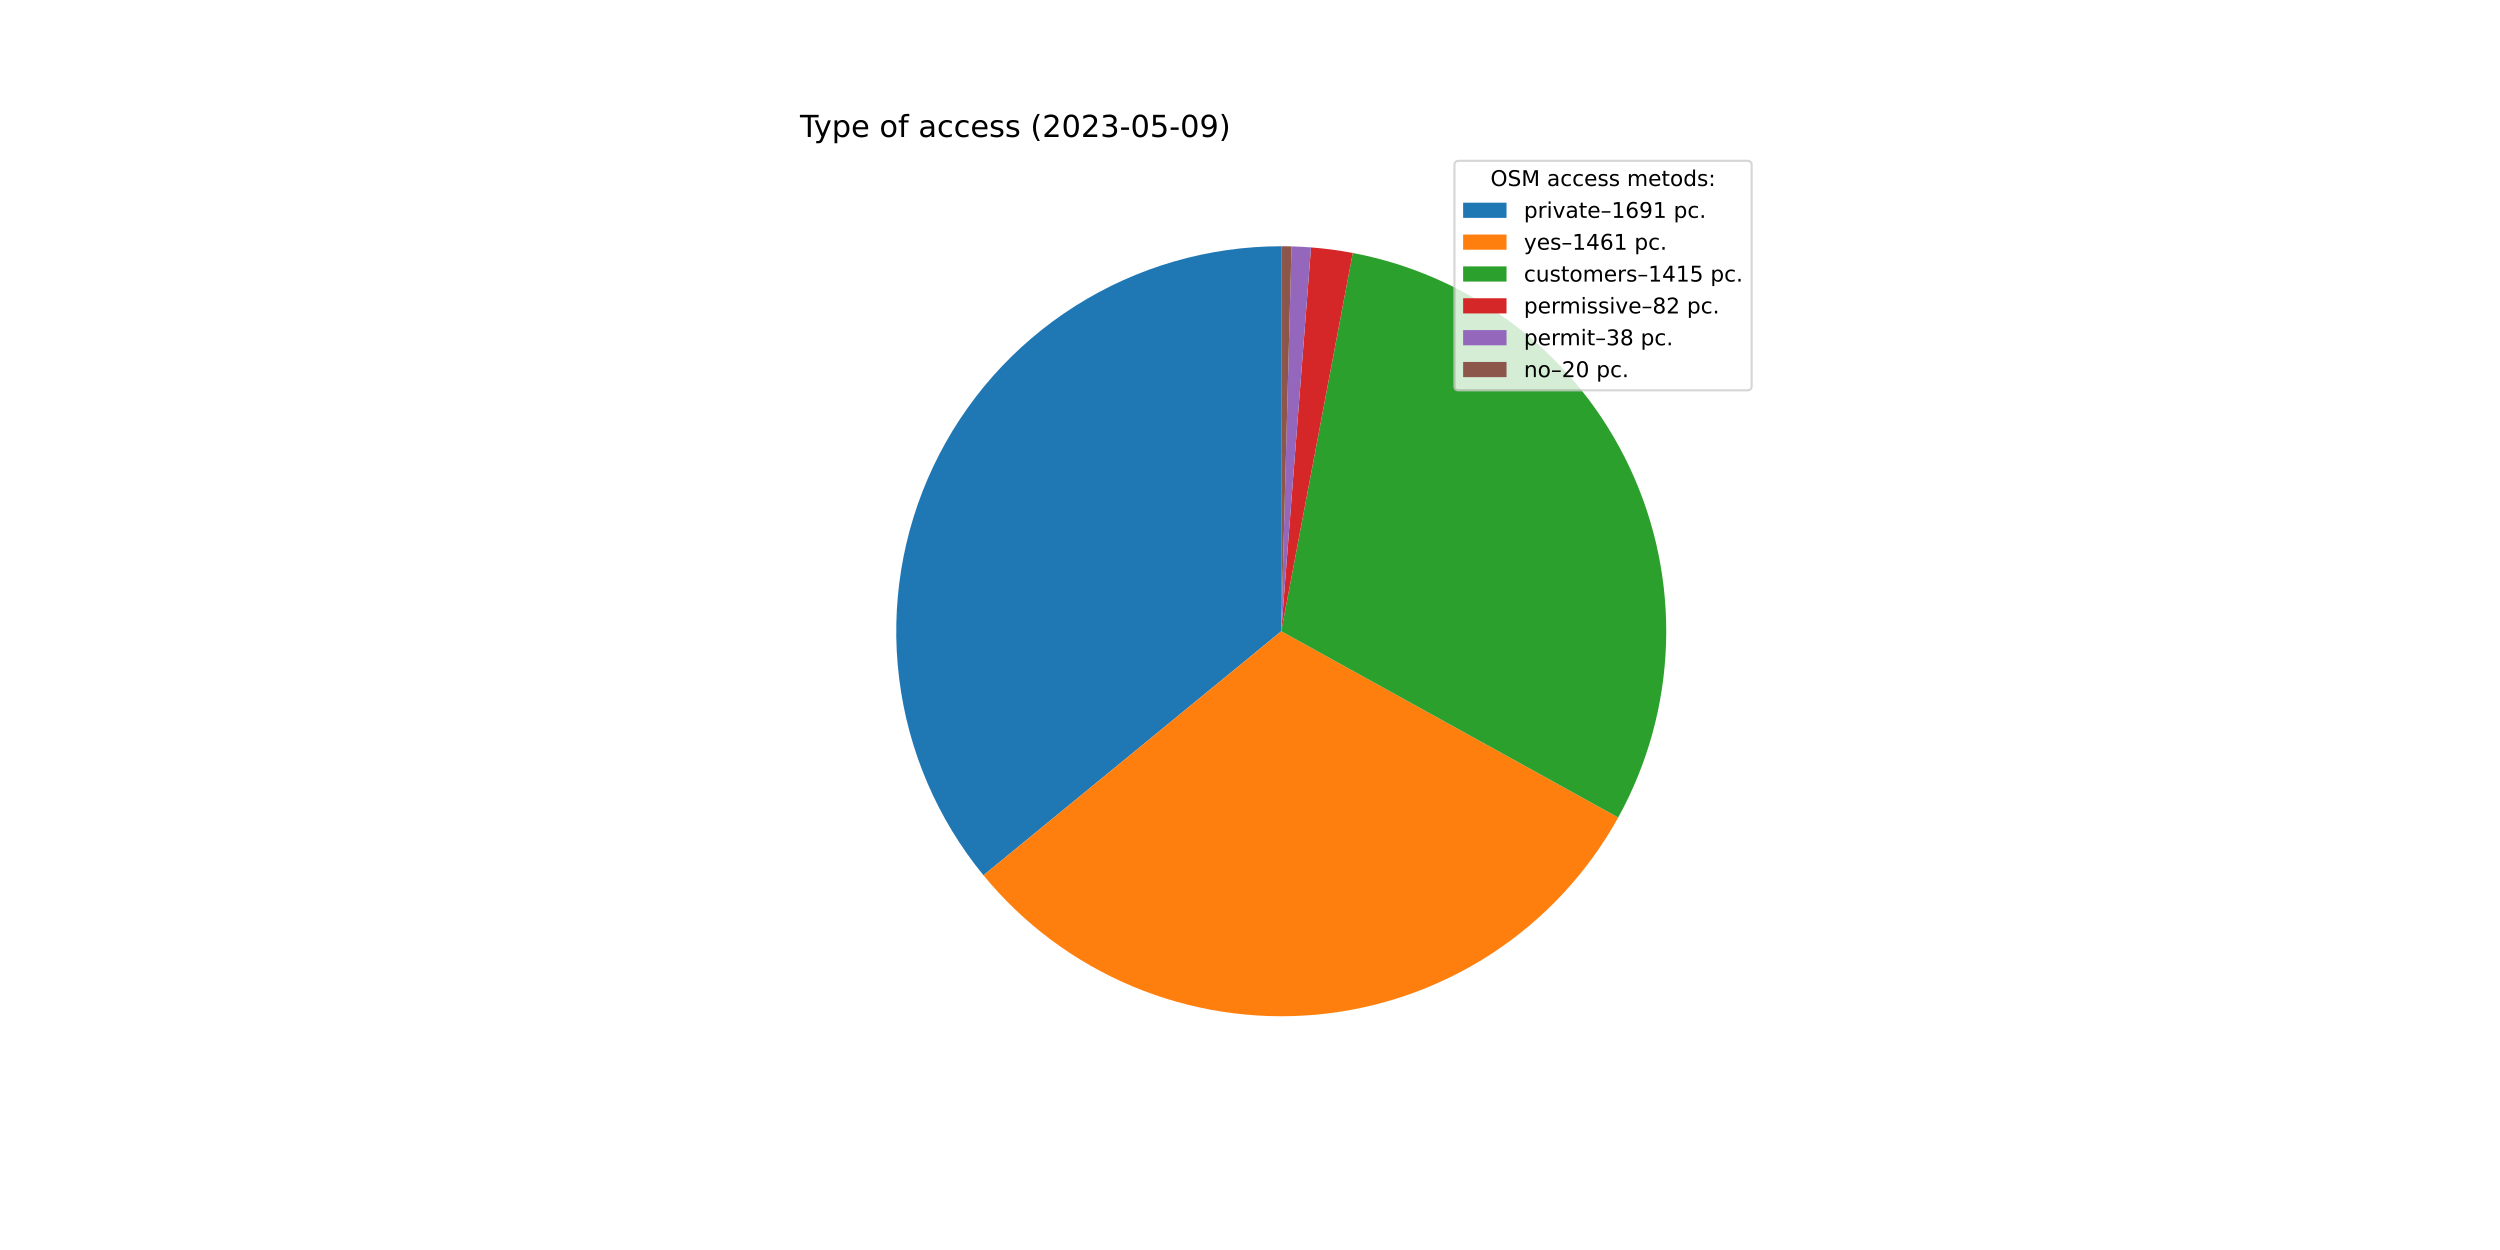
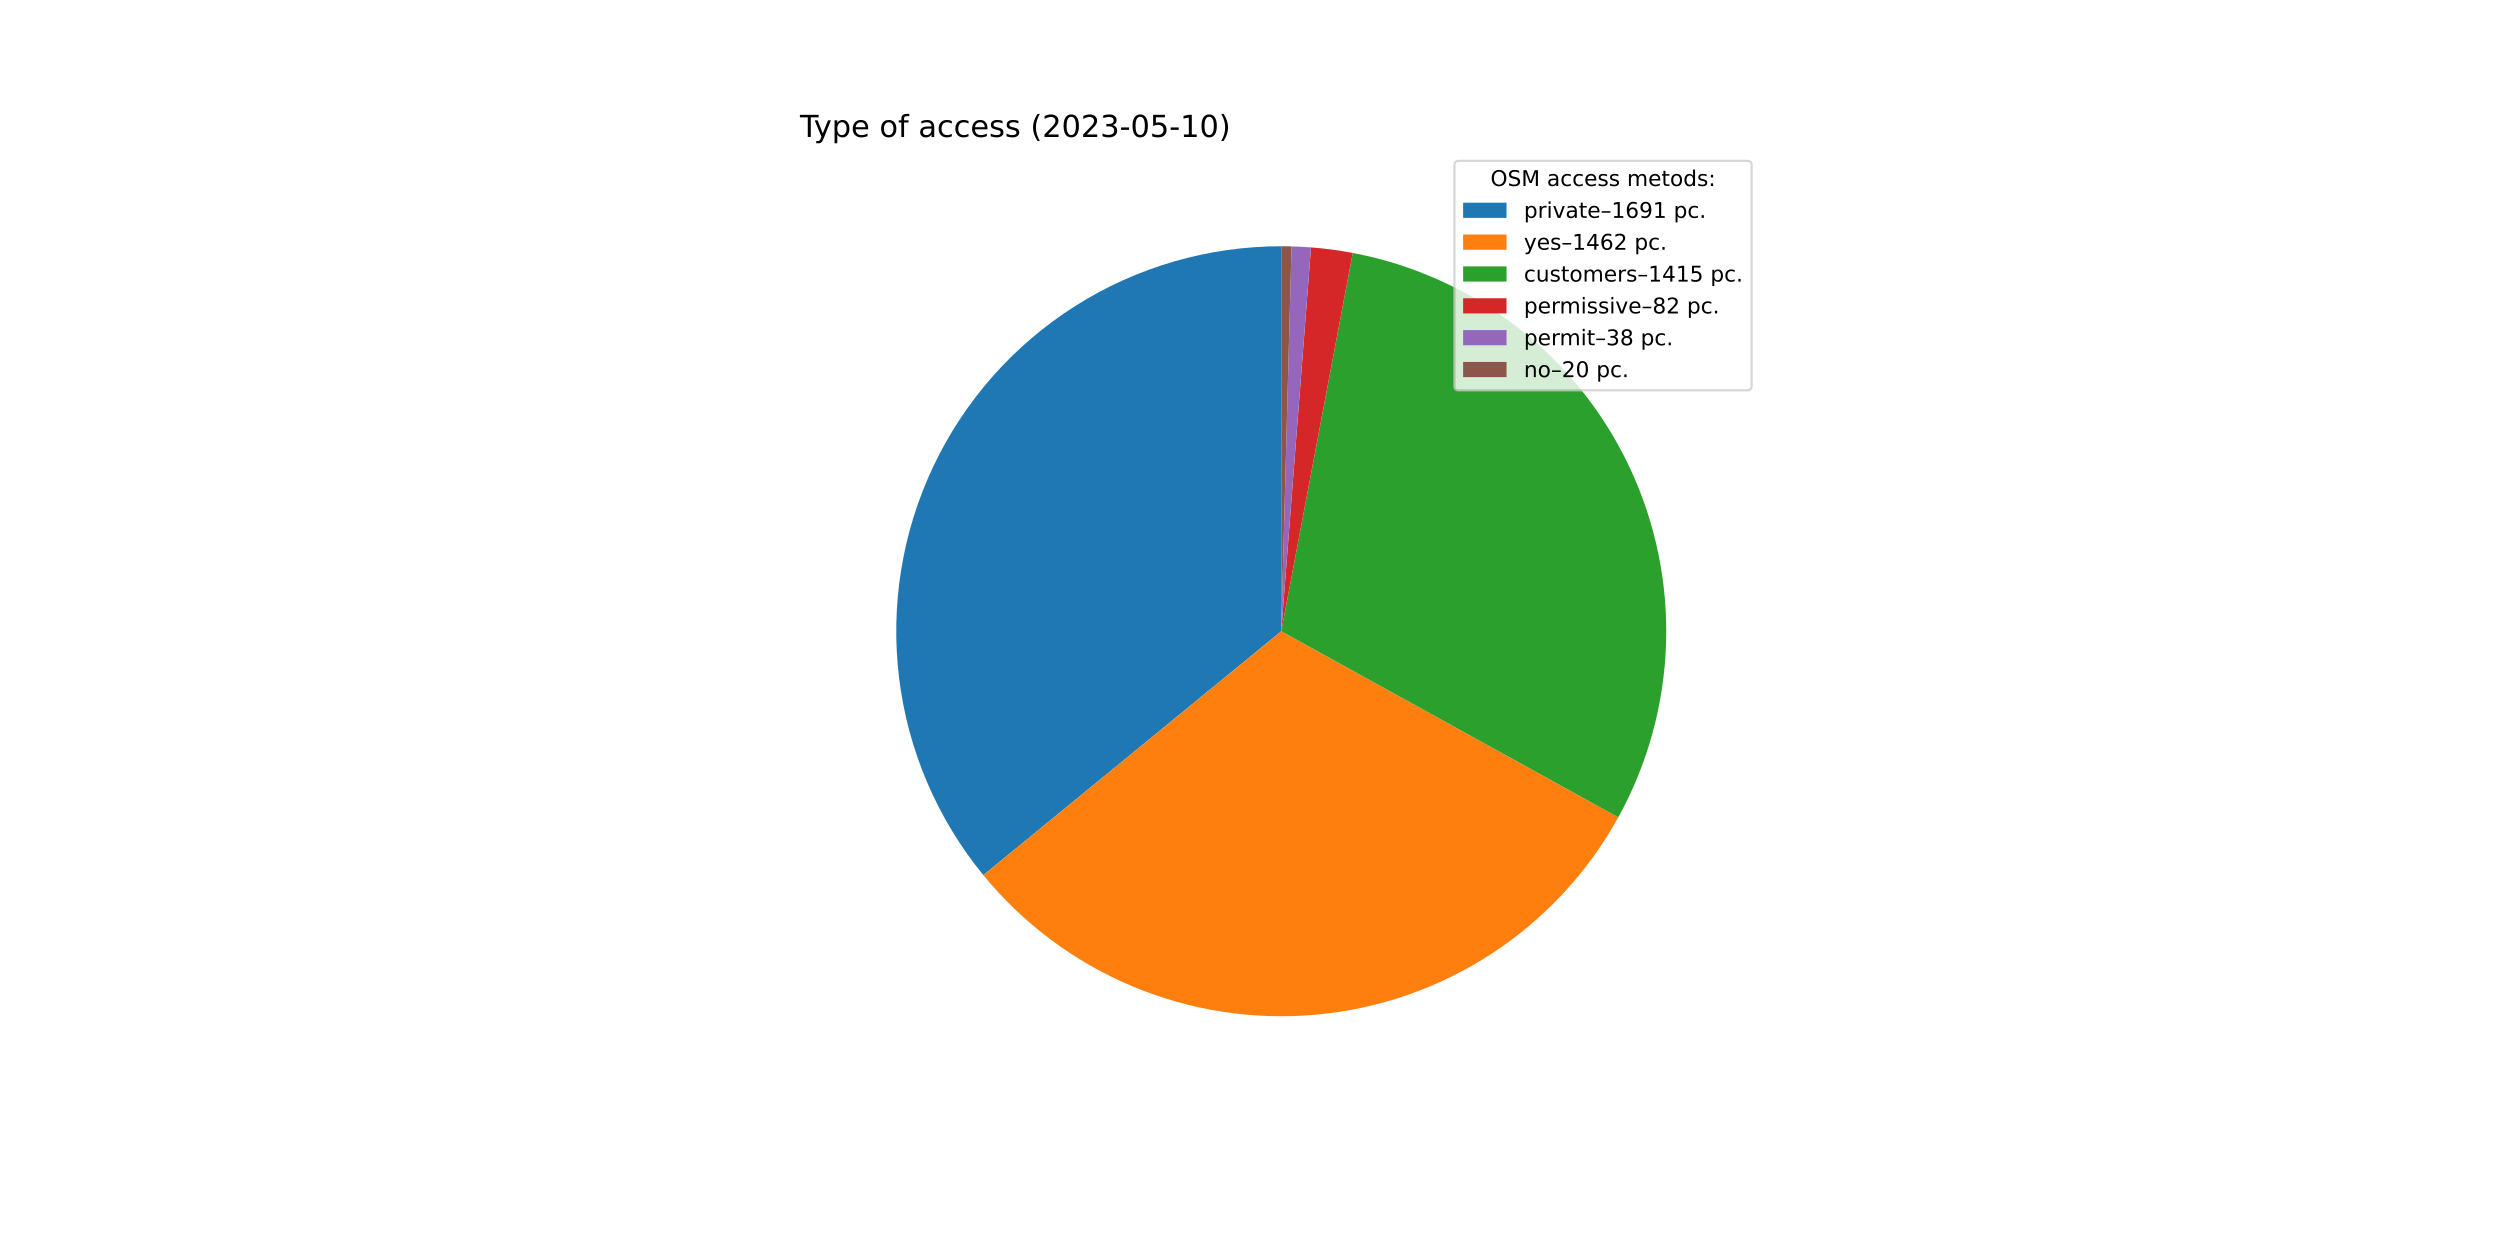
<svg xmlns="http://www.w3.org/2000/svg" xmlns:xlink="http://www.w3.org/1999/xlink" width="1152pt" height="576pt" viewBox="0 0 1152 576" version="1.1">
  <defs>
    <style type="text/css">*{stroke-linejoin: round; stroke-linecap: butt}</style>
  </defs>
  <g id="figure_1">
    <g id="patch_1">
      <path d="M 0 576  L 1152 576  L 1152 0  L 0 0  z " style="fill: #ffffff" />
    </g>
    <g id="axes_1">
      <g id="patch_2">
-         <path d="M 590.4 113.472  C 556.809 113.472 523.899 123.012 495.516 140.978  C 467.133 158.944 444.428 184.606 430.054 214.966  C 415.681 245.327 410.221 279.154 414.314 312.495  C 418.406 345.835 431.885 377.338 453.175 403.321  L 590.4 290.88  L 590.4 113.472  z " style="fill: #1f77b4" />
+         <path d="M 590.4 113.472  C 556.816 113.472 523.913 123.008 495.534 140.967  C 467.155 158.925 444.45 184.578 430.073 214.928  C 415.695 245.278 410.226 279.096 414.306 312.431  C 418.386 345.766 431.848 377.268 453.121 403.255  L 590.4 290.88  L 590.4 113.472  z " style="fill: #1f77b4" />
      </g>
      <g id="patch_3">
-         <path d="M 453.175 403.321  C 471.539 425.732 495.116 443.307 521.839 454.505  C 548.563 465.702 577.626 470.184 606.481 467.558  C 635.336 464.931 663.113 455.276 687.376 439.438  C 711.638 423.599 731.655 402.056 745.671 376.697  L 590.4 290.88  L 453.175 403.321  z " style="fill: #ff7f0e" />
+         <path d="M 453.121 403.255  C 471.483 425.686 495.066 443.278 521.799 454.488  C 548.532 465.697 577.609 470.185 606.478 467.558  C 635.347 464.931 663.136 455.268 687.407 439.417  C 711.677 423.566 731.697 402.006 745.708 376.629  L 590.4 290.88  L 453.121 403.255  z " style="fill: #ff7f0e" />
      </g>
      <g id="patch_4">
-         <path d="M 745.671 376.697  C 759.241 352.145 766.796 324.719 767.713 296.681  C 768.63 268.642 762.884 240.782 750.948 215.395  C 739.011 190.007 721.222 167.81 699.044 150.63  C 676.866 133.45 650.926 121.773 623.361 116.561  L 590.4 290.88  L 745.671 376.697  z " style="fill: #2ca02c" />
+         <path d="M 745.708 376.629  C 759.265 352.075 766.808 324.653 767.715 296.621  C 768.623 268.588 762.87 240.735 750.93 215.356  C 738.99 189.977 721.2 167.788 699.024 150.615  C 676.849 133.442 650.914 121.77 623.355 116.56  L 590.4 290.88  L 745.708 376.629  z " style="fill: #2ca02c" />
      </g>
      <g id="patch_5">
-         <path d="M 623.361 116.561  C 620.181 115.96 616.985 115.445 613.776 115.019  C 610.568 114.592 607.349 114.254 604.122 114.003  L 590.4 290.88  L 623.361 116.561  z " style="fill: #d62728" />
+         <path d="M 623.355 116.56  C 620.175 115.959 616.979 115.445 613.772 115.018  C 610.564 114.592 607.345 114.253 604.119 114.003  L 590.4 290.88  L 623.355 116.56  z " style="fill: #d62728" />
      </g>
      <g id="patch_6">
-         <path d="M 604.122 114.003  C 602.626 113.887 601.129 113.79 599.632 113.712  C 598.134 113.634 596.635 113.575 595.136 113.535  L 590.4 290.88  L 604.122 114.003  z " style="fill: #9467bd" />
+         <path d="M 604.119 114.003  C 602.624 113.887 601.127 113.79 599.63 113.712  C 598.132 113.634 596.634 113.575 595.135 113.535  L 590.4 290.88  L 604.119 114.003  z " style="fill: #9467bd" />
      </g>
      <g id="patch_7">
-         <path d="M 595.136 113.535  C 594.347 113.514 593.557 113.498 592.768 113.488  C 591.979 113.477 591.189 113.472 590.4 113.472  L 590.4 290.88  L 595.136 113.535  z " style="fill: #8c564b" />
+         <path d="M 595.135 113.535  C 594.346 113.514 593.557 113.498 592.768 113.488  C 591.978 113.477 591.189 113.472 590.4 113.472  L 590.4 290.88  L 595.135 113.535  z " style="fill: #8c564b" />
      </g>
      <g id="matplotlib.axis_1" />
      <g id="matplotlib.axis_2" />
      <g id="text_1">
        <g transform="translate(368.64 63.12)scale(0.14 -0.14)">
          <defs>
            <path id="DejaVuSans-54" d="M -19 4666  L 3928 4666  L 3928 4134  L 2272 4134  L 2272 0  L 1638 0  L 1638 4134  L -19 4134  L -19 4666  z " transform="scale(0.015625)" />
            <path id="DejaVuSans-79" d="M 2059 -325  Q 1816 -950 1584 -1140  Q 1353 -1331 966 -1331  L 506 -1331  L 506 -850  L 844 -850  Q 1081 -850 1212 -737  Q 1344 -625 1503 -206  L 1606 56  L 191 3500  L 800 3500  L 1894 763  L 2988 3500  L 3597 3500  L 2059 -325  z " transform="scale(0.015625)" />
            <path id="DejaVuSans-70" d="M 1159 525  L 1159 -1331  L 581 -1331  L 581 3500  L 1159 3500  L 1159 2969  Q 1341 3281 1617 3432  Q 1894 3584 2278 3584  Q 2916 3584 3314 3078  Q 3713 2572 3713 1747  Q 3713 922 3314 415  Q 2916 -91 2278 -91  Q 1894 -91 1617 61  Q 1341 213 1159 525  z M 3116 1747  Q 3116 2381 2855 2742  Q 2594 3103 2138 3103  Q 1681 3103 1420 2742  Q 1159 2381 1159 1747  Q 1159 1113 1420 752  Q 1681 391 2138 391  Q 2594 391 2855 752  Q 3116 1113 3116 1747  z " transform="scale(0.015625)" />
            <path id="DejaVuSans-65" d="M 3597 1894  L 3597 1613  L 953 1613  Q 991 1019 1311 708  Q 1631 397 2203 397  Q 2534 397 2845 478  Q 3156 559 3463 722  L 3463 178  Q 3153 47 2828 -22  Q 2503 -91 2169 -91  Q 1331 -91 842 396  Q 353 884 353 1716  Q 353 2575 817 3079  Q 1281 3584 2069 3584  Q 2775 3584 3186 3129  Q 3597 2675 3597 1894  z M 3022 2063  Q 3016 2534 2758 2815  Q 2500 3097 2075 3097  Q 1594 3097 1305 2825  Q 1016 2553 972 2059  L 3022 2063  z " transform="scale(0.015625)" />
            <path id="DejaVuSans-20" transform="scale(0.015625)" />
            <path id="DejaVuSans-6f" d="M 1959 3097  Q 1497 3097 1228 2736  Q 959 2375 959 1747  Q 959 1119 1226 758  Q 1494 397 1959 397  Q 2419 397 2687 759  Q 2956 1122 2956 1747  Q 2956 2369 2687 2733  Q 2419 3097 1959 3097  z M 1959 3584  Q 2709 3584 3137 3096  Q 3566 2609 3566 1747  Q 3566 888 3137 398  Q 2709 -91 1959 -91  Q 1206 -91 779 398  Q 353 888 353 1747  Q 353 2609 779 3096  Q 1206 3584 1959 3584  z " transform="scale(0.015625)" />
            <path id="DejaVuSans-66" d="M 2375 4863  L 2375 4384  L 1825 4384  Q 1516 4384 1395 4259  Q 1275 4134 1275 3809  L 1275 3500  L 2222 3500  L 2222 3053  L 1275 3053  L 1275 0  L 697 0  L 697 3053  L 147 3053  L 147 3500  L 697 3500  L 697 3744  Q 697 4328 969 4595  Q 1241 4863 1831 4863  L 2375 4863  z " transform="scale(0.015625)" />
            <path id="DejaVuSans-61" d="M 2194 1759  Q 1497 1759 1228 1600  Q 959 1441 959 1056  Q 959 750 1161 570  Q 1363 391 1709 391  Q 2188 391 2477 730  Q 2766 1069 2766 1631  L 2766 1759  L 2194 1759  z M 3341 1997  L 3341 0  L 2766 0  L 2766 531  Q 2569 213 2275 61  Q 1981 -91 1556 -91  Q 1019 -91 701 211  Q 384 513 384 1019  Q 384 1609 779 1909  Q 1175 2209 1959 2209  L 2766 2209  L 2766 2266  Q 2766 2663 2505 2880  Q 2244 3097 1772 3097  Q 1472 3097 1187 3025  Q 903 2953 641 2809  L 641 3341  Q 956 3463 1253 3523  Q 1550 3584 1831 3584  Q 2591 3584 2966 3190  Q 3341 2797 3341 1997  z " transform="scale(0.015625)" />
            <path id="DejaVuSans-63" d="M 3122 3366  L 3122 2828  Q 2878 2963 2633 3030  Q 2388 3097 2138 3097  Q 1578 3097 1268 2742  Q 959 2388 959 1747  Q 959 1106 1268 751  Q 1578 397 2138 397  Q 2388 397 2633 464  Q 2878 531 3122 666  L 3122 134  Q 2881 22 2623 -34  Q 2366 -91 2075 -91  Q 1284 -91 818 406  Q 353 903 353 1747  Q 353 2603 823 3093  Q 1294 3584 2113 3584  Q 2378 3584 2631 3529  Q 2884 3475 3122 3366  z " transform="scale(0.015625)" />
            <path id="DejaVuSans-73" d="M 2834 3397  L 2834 2853  Q 2591 2978 2328 3040  Q 2066 3103 1784 3103  Q 1356 3103 1142 2972  Q 928 2841 928 2578  Q 928 2378 1081 2264  Q 1234 2150 1697 2047  L 1894 2003  Q 2506 1872 2764 1633  Q 3022 1394 3022 966  Q 3022 478 2636 193  Q 2250 -91 1575 -91  Q 1294 -91 989 -36  Q 684 19 347 128  L 347 722  Q 666 556 975 473  Q 1284 391 1588 391  Q 1994 391 2212 530  Q 2431 669 2431 922  Q 2431 1156 2273 1281  Q 2116 1406 1581 1522  L 1381 1569  Q 847 1681 609 1914  Q 372 2147 372 2553  Q 372 3047 722 3315  Q 1072 3584 1716 3584  Q 2034 3584 2315 3537  Q 2597 3491 2834 3397  z " transform="scale(0.015625)" />
            <path id="DejaVuSans-28" d="M 1984 4856  Q 1566 4138 1362 3434  Q 1159 2731 1159 2009  Q 1159 1288 1364 580  Q 1569 -128 1984 -844  L 1484 -844  Q 1016 -109 783 600  Q 550 1309 550 2009  Q 550 2706 781 3412  Q 1013 4119 1484 4856  L 1984 4856  z " transform="scale(0.015625)" />
            <path id="DejaVuSans-32" d="M 1228 531  L 3431 531  L 3431 0  L 469 0  L 469 531  Q 828 903 1448 1529  Q 2069 2156 2228 2338  Q 2531 2678 2651 2914  Q 2772 3150 2772 3378  Q 2772 3750 2511 3984  Q 2250 4219 1831 4219  Q 1534 4219 1204 4116  Q 875 4013 500 3803  L 500 4441  Q 881 4594 1212 4672  Q 1544 4750 1819 4750  Q 2544 4750 2975 4387  Q 3406 4025 3406 3419  Q 3406 3131 3298 2873  Q 3191 2616 2906 2266  Q 2828 2175 2409 1742  Q 1991 1309 1228 531  z " transform="scale(0.015625)" />
            <path id="DejaVuSans-30" d="M 2034 4250  Q 1547 4250 1301 3770  Q 1056 3291 1056 2328  Q 1056 1369 1301 889  Q 1547 409 2034 409  Q 2525 409 2770 889  Q 3016 1369 3016 2328  Q 3016 3291 2770 3770  Q 2525 4250 2034 4250  z M 2034 4750  Q 2819 4750 3233 4129  Q 3647 3509 3647 2328  Q 3647 1150 3233 529  Q 2819 -91 2034 -91  Q 1250 -91 836 529  Q 422 1150 422 2328  Q 422 3509 836 4129  Q 1250 4750 2034 4750  z " transform="scale(0.015625)" />
            <path id="DejaVuSans-33" d="M 2597 2516  Q 3050 2419 3304 2112  Q 3559 1806 3559 1356  Q 3559 666 3084 287  Q 2609 -91 1734 -91  Q 1441 -91 1130 -33  Q 819 25 488 141  L 488 750  Q 750 597 1062 519  Q 1375 441 1716 441  Q 2309 441 2620 675  Q 2931 909 2931 1356  Q 2931 1769 2642 2001  Q 2353 2234 1838 2234  L 1294 2234  L 1294 2753  L 1863 2753  Q 2328 2753 2575 2939  Q 2822 3125 2822 3475  Q 2822 3834 2567 4026  Q 2313 4219 1838 4219  Q 1578 4219 1281 4162  Q 984 4106 628 3988  L 628 4550  Q 988 4650 1302 4700  Q 1616 4750 1894 4750  Q 2613 4750 3031 4423  Q 3450 4097 3450 3541  Q 3450 3153 3228 2886  Q 3006 2619 2597 2516  z " transform="scale(0.015625)" />
            <path id="DejaVuSans-2d" d="M 313 2009  L 1997 2009  L 1997 1497  L 313 1497  L 313 2009  z " transform="scale(0.015625)" />
            <path id="DejaVuSans-35" d="M 691 4666  L 3169 4666  L 3169 4134  L 1269 4134  L 1269 2991  Q 1406 3038 1543 3061  Q 1681 3084 1819 3084  Q 2600 3084 3056 2656  Q 3513 2228 3513 1497  Q 3513 744 3044 326  Q 2575 -91 1722 -91  Q 1428 -91 1123 -41  Q 819 9 494 109  L 494 744  Q 775 591 1075 516  Q 1375 441 1709 441  Q 2250 441 2565 725  Q 2881 1009 2881 1497  Q 2881 1984 2565 2268  Q 2250 2553 1709 2553  Q 1456 2553 1204 2497  Q 953 2441 691 2322  L 691 4666  z " transform="scale(0.015625)" />
-             <path id="DejaVuSans-39" d="M 703 97  L 703 672  Q 941 559 1184 500  Q 1428 441 1663 441  Q 2288 441 2617 861  Q 2947 1281 2994 2138  Q 2813 1869 2534 1725  Q 2256 1581 1919 1581  Q 1219 1581 811 2004  Q 403 2428 403 3163  Q 403 3881 828 4315  Q 1253 4750 1959 4750  Q 2769 4750 3195 4129  Q 3622 3509 3622 2328  Q 3622 1225 3098 567  Q 2575 -91 1691 -91  Q 1453 -91 1209 -44  Q 966 3 703 97  z M 1959 2075  Q 2384 2075 2632 2365  Q 2881 2656 2881 3163  Q 2881 3666 2632 3958  Q 2384 4250 1959 4250  Q 1534 4250 1286 3958  Q 1038 3666 1038 3163  Q 1038 2656 1286 2365  Q 1534 2075 1959 2075  z " transform="scale(0.015625)" />
+             <path id="DejaVuSans-31" d="M 794 531  L 1825 531  L 1825 4091  L 703 3866  L 703 4441  L 1819 4666  L 2450 4666  L 2450 531  L 3481 531  L 3481 0  L 794 0  L 794 531  z " transform="scale(0.015625)" />
            <path id="DejaVuSans-29" d="M 513 4856  L 1013 4856  Q 1481 4119 1714 3412  Q 1947 2706 1947 2009  Q 1947 1309 1714 600  Q 1481 -109 1013 -844  L 513 -844  Q 928 -128 1133 580  Q 1338 1288 1338 2009  Q 1338 2731 1133 3434  Q 928 4138 513 4856  z " transform="scale(0.015625)" />
          </defs>
          <use xlink:href="#DejaVuSans-54" />
          <use xlink:href="#DejaVuSans-79" x="45.459" />
          <use xlink:href="#DejaVuSans-70" x="104.639" />
          <use xlink:href="#DejaVuSans-65" x="168.115" />
          <use xlink:href="#DejaVuSans-20" x="229.639" />
          <use xlink:href="#DejaVuSans-6f" x="261.426" />
          <use xlink:href="#DejaVuSans-66" x="322.607" />
          <use xlink:href="#DejaVuSans-20" x="357.812" />
          <use xlink:href="#DejaVuSans-61" x="389.6" />
          <use xlink:href="#DejaVuSans-63" x="450.879" />
          <use xlink:href="#DejaVuSans-63" x="505.859" />
          <use xlink:href="#DejaVuSans-65" x="560.84" />
          <use xlink:href="#DejaVuSans-73" x="622.363" />
          <use xlink:href="#DejaVuSans-73" x="674.463" />
          <use xlink:href="#DejaVuSans-20" x="726.562" />
          <use xlink:href="#DejaVuSans-28" x="758.35" />
          <use xlink:href="#DejaVuSans-32" x="797.363" />
          <use xlink:href="#DejaVuSans-30" x="860.986" />
          <use xlink:href="#DejaVuSans-32" x="924.609" />
          <use xlink:href="#DejaVuSans-33" x="988.232" />
          <use xlink:href="#DejaVuSans-2d" x="1051.855" />
          <use xlink:href="#DejaVuSans-30" x="1087.939" />
          <use xlink:href="#DejaVuSans-35" x="1151.562" />
          <use xlink:href="#DejaVuSans-2d" x="1215.186" />
-           <use xlink:href="#DejaVuSans-30" x="1251.27" />
-           <use xlink:href="#DejaVuSans-39" x="1314.893" />
+           <use xlink:href="#DejaVuSans-31" x="1251.27" />
+           <use xlink:href="#DejaVuSans-30" x="1314.893" />
          <use xlink:href="#DejaVuSans-29" x="1378.516" />
        </g>
      </g>
      <g id="legend_1">
        <g id="patch_8">
          <path d="M 672.208 179.867  L 805.16 179.867  Q 807.16 179.867 807.16 177.867  L 807.16 76.12  Q 807.16 74.12 805.16 74.12  L 672.208 74.12  Q 670.208 74.12 670.208 76.12  L 670.208 177.867  Q 670.208 179.867 672.208 179.867  z " style="fill: #ffffff; opacity: 0.8; stroke: #cccccc; stroke-linejoin: miter" />
        </g>
        <g id="text_2">
          <g transform="translate(686.8038 85.71844)scale(0.1 -0.1)">
            <defs>
              <path id="DejaVuSans-4f" d="M 2522 4238  Q 1834 4238 1429 3725  Q 1025 3213 1025 2328  Q 1025 1447 1429 934  Q 1834 422 2522 422  Q 3209 422 3611 934  Q 4013 1447 4013 2328  Q 4013 3213 3611 3725  Q 3209 4238 2522 4238  z M 2522 4750  Q 3503 4750 4090 4092  Q 4678 3434 4678 2328  Q 4678 1225 4090 567  Q 3503 -91 2522 -91  Q 1538 -91 948 565  Q 359 1222 359 2328  Q 359 3434 948 4092  Q 1538 4750 2522 4750  z " transform="scale(0.015625)" />
              <path id="DejaVuSans-53" d="M 3425 4513  L 3425 3897  Q 3066 4069 2747 4153  Q 2428 4238 2131 4238  Q 1616 4238 1336 4038  Q 1056 3838 1056 3469  Q 1056 3159 1242 3001  Q 1428 2844 1947 2747  L 2328 2669  Q 3034 2534 3370 2195  Q 3706 1856 3706 1288  Q 3706 609 3251 259  Q 2797 -91 1919 -91  Q 1588 -91 1214 -16  Q 841 59 441 206  L 441 856  Q 825 641 1194 531  Q 1563 422 1919 422  Q 2459 422 2753 634  Q 3047 847 3047 1241  Q 3047 1584 2836 1778  Q 2625 1972 2144 2069  L 1759 2144  Q 1053 2284 737 2584  Q 422 2884 422 3419  Q 422 4038 858 4394  Q 1294 4750 2059 4750  Q 2388 4750 2728 4690  Q 3069 4631 3425 4513  z " transform="scale(0.015625)" />
              <path id="DejaVuSans-4d" d="M 628 4666  L 1569 4666  L 2759 1491  L 3956 4666  L 4897 4666  L 4897 0  L 4281 0  L 4281 4097  L 3078 897  L 2444 897  L 1241 4097  L 1241 0  L 628 0  L 628 4666  z " transform="scale(0.015625)" />
              <path id="DejaVuSans-6d" d="M 3328 2828  Q 3544 3216 3844 3400  Q 4144 3584 4550 3584  Q 5097 3584 5394 3201  Q 5691 2819 5691 2113  L 5691 0  L 5113 0  L 5113 2094  Q 5113 2597 4934 2840  Q 4756 3084 4391 3084  Q 3944 3084 3684 2787  Q 3425 2491 3425 1978  L 3425 0  L 2847 0  L 2847 2094  Q 2847 2600 2669 2842  Q 2491 3084 2119 3084  Q 1678 3084 1418 2786  Q 1159 2488 1159 1978  L 1159 0  L 581 0  L 581 3500  L 1159 3500  L 1159 2956  Q 1356 3278 1631 3431  Q 1906 3584 2284 3584  Q 2666 3584 2933 3390  Q 3200 3197 3328 2828  z " transform="scale(0.015625)" />
              <path id="DejaVuSans-74" d="M 1172 4494  L 1172 3500  L 2356 3500  L 2356 3053  L 1172 3053  L 1172 1153  Q 1172 725 1289 603  Q 1406 481 1766 481  L 2356 481  L 2356 0  L 1766 0  Q 1100 0 847 248  Q 594 497 594 1153  L 594 3053  L 172 3053  L 172 3500  L 594 3500  L 594 4494  L 1172 4494  z " transform="scale(0.015625)" />
              <path id="DejaVuSans-64" d="M 2906 2969  L 2906 4863  L 3481 4863  L 3481 0  L 2906 0  L 2906 525  Q 2725 213 2448 61  Q 2172 -91 1784 -91  Q 1150 -91 751 415  Q 353 922 353 1747  Q 353 2572 751 3078  Q 1150 3584 1784 3584  Q 2172 3584 2448 3432  Q 2725 3281 2906 2969  z M 947 1747  Q 947 1113 1208 752  Q 1469 391 1925 391  Q 2381 391 2643 752  Q 2906 1113 2906 1747  Q 2906 2381 2643 2742  Q 2381 3103 1925 3103  Q 1469 3103 1208 2742  Q 947 2381 947 1747  z " transform="scale(0.015625)" />
              <path id="DejaVuSans-3a" d="M 750 794  L 1409 794  L 1409 0  L 750 0  L 750 794  z M 750 3309  L 1409 3309  L 1409 2516  L 750 2516  L 750 3309  z " transform="scale(0.015625)" />
            </defs>
            <use xlink:href="#DejaVuSans-4f" />
            <use xlink:href="#DejaVuSans-53" x="78.711" />
            <use xlink:href="#DejaVuSans-4d" x="142.188" />
            <use xlink:href="#DejaVuSans-20" x="228.467" />
            <use xlink:href="#DejaVuSans-61" x="260.254" />
            <use xlink:href="#DejaVuSans-63" x="321.533" />
            <use xlink:href="#DejaVuSans-63" x="376.514" />
            <use xlink:href="#DejaVuSans-65" x="431.494" />
            <use xlink:href="#DejaVuSans-73" x="493.018" />
            <use xlink:href="#DejaVuSans-73" x="545.117" />
            <use xlink:href="#DejaVuSans-20" x="597.217" />
            <use xlink:href="#DejaVuSans-6d" x="629.004" />
            <use xlink:href="#DejaVuSans-65" x="726.416" />
            <use xlink:href="#DejaVuSans-74" x="787.939" />
            <use xlink:href="#DejaVuSans-6f" x="827.148" />
            <use xlink:href="#DejaVuSans-64" x="888.33" />
            <use xlink:href="#DejaVuSans-73" x="951.807" />
            <use xlink:href="#DejaVuSans-3a" x="1003.906" />
          </g>
        </g>
        <g id="patch_9">
          <path d="M 674.208 100.397  L 694.208 100.397  L 694.208 93.397  L 674.208 93.397  z " style="fill: #1f77b4" />
        </g>
        <g id="text_3">
          <g transform="translate(702.2084 100.3966)scale(0.1 -0.1)">
            <defs>
              <path id="DejaVuSans-72" d="M 2631 2963  Q 2534 3019 2420 3045  Q 2306 3072 2169 3072  Q 1681 3072 1420 2755  Q 1159 2438 1159 1844  L 1159 0  L 581 0  L 581 3500  L 1159 3500  L 1159 2956  Q 1341 3275 1631 3429  Q 1922 3584 2338 3584  Q 2397 3584 2469 3576  Q 2541 3569 2628 3553  L 2631 2963  z " transform="scale(0.015625)" />
              <path id="DejaVuSans-69" d="M 603 3500  L 1178 3500  L 1178 0  L 603 0  L 603 3500  z M 603 4863  L 1178 4863  L 1178 4134  L 603 4134  L 603 4863  z " transform="scale(0.015625)" />
              <path id="DejaVuSans-76" d="M 191 3500  L 800 3500  L 1894 563  L 2988 3500  L 3597 3500  L 2284 0  L 1503 0  L 191 3500  z " transform="scale(0.015625)" />
              <path id="DejaVuSans-2013" d="M 313 1978  L 2888 1978  L 2888 1528  L 313 1528  L 313 1978  z " transform="scale(0.015625)" />
-               <path id="DejaVuSans-31" d="M 794 531  L 1825 531  L 1825 4091  L 703 3866  L 703 4441  L 1819 4666  L 2450 4666  L 2450 531  L 3481 531  L 3481 0  L 794 0  L 794 531  z " transform="scale(0.015625)" />
              <path id="DejaVuSans-36" d="M 2113 2584  Q 1688 2584 1439 2293  Q 1191 2003 1191 1497  Q 1191 994 1439 701  Q 1688 409 2113 409  Q 2538 409 2786 701  Q 3034 994 3034 1497  Q 3034 2003 2786 2293  Q 2538 2584 2113 2584  z M 3366 4563  L 3366 3988  Q 3128 4100 2886 4159  Q 2644 4219 2406 4219  Q 1781 4219 1451 3797  Q 1122 3375 1075 2522  Q 1259 2794 1537 2939  Q 1816 3084 2150 3084  Q 2853 3084 3261 2657  Q 3669 2231 3669 1497  Q 3669 778 3244 343  Q 2819 -91 2113 -91  Q 1303 -91 875 529  Q 447 1150 447 2328  Q 447 3434 972 4092  Q 1497 4750 2381 4750  Q 2619 4750 2861 4703  Q 3103 4656 3366 4563  z " transform="scale(0.015625)" />
+               <path id="DejaVuSans-39" d="M 703 97  L 703 672  Q 941 559 1184 500  Q 1428 441 1663 441  Q 2288 441 2617 861  Q 2947 1281 2994 2138  Q 2813 1869 2534 1725  Q 2256 1581 1919 1581  Q 1219 1581 811 2004  Q 403 2428 403 3163  Q 403 3881 828 4315  Q 1253 4750 1959 4750  Q 2769 4750 3195 4129  Q 3622 3509 3622 2328  Q 3622 1225 3098 567  Q 2575 -91 1691 -91  Q 1453 -91 1209 -44  Q 966 3 703 97  z M 1959 2075  Q 2384 2075 2632 2365  Q 2881 2656 2881 3163  Q 2881 3666 2632 3958  Q 2384 4250 1959 4250  Q 1534 4250 1286 3958  Q 1038 3666 1038 3163  Q 1038 2656 1286 2365  Q 1534 2075 1959 2075  z " transform="scale(0.015625)" />
              <path id="DejaVuSans-2e" d="M 684 794  L 1344 794  L 1344 0  L 684 0  L 684 794  z " transform="scale(0.015625)" />
            </defs>
            <use xlink:href="#DejaVuSans-70" />
            <use xlink:href="#DejaVuSans-72" x="63.477" />
            <use xlink:href="#DejaVuSans-69" x="104.59" />
            <use xlink:href="#DejaVuSans-76" x="132.373" />
            <use xlink:href="#DejaVuSans-61" x="191.553" />
            <use xlink:href="#DejaVuSans-74" x="252.832" />
            <use xlink:href="#DejaVuSans-65" x="292.041" />
            <use xlink:href="#DejaVuSans-2013" x="353.564" />
            <use xlink:href="#DejaVuSans-31" x="403.564" />
            <use xlink:href="#DejaVuSans-36" x="467.188" />
            <use xlink:href="#DejaVuSans-39" x="530.811" />
            <use xlink:href="#DejaVuSans-31" x="594.434" />
            <use xlink:href="#DejaVuSans-20" x="658.057" />
            <use xlink:href="#DejaVuSans-70" x="689.844" />
            <use xlink:href="#DejaVuSans-63" x="753.32" />
            <use xlink:href="#DejaVuSans-2e" x="808.301" />
          </g>
        </g>
        <g id="patch_10">
          <path d="M 674.208 115.075  L 694.208 115.075  L 694.208 108.075  L 674.208 108.075  z " style="fill: #ff7f0e" />
        </g>
        <g id="text_4">
          <g transform="translate(702.2084 115.0747)scale(0.1 -0.1)">
            <defs>
              <path id="DejaVuSans-34" d="M 2419 4116  L 825 1625  L 2419 1625  L 2419 4116  z M 2253 4666  L 3047 4666  L 3047 1625  L 3713 1625  L 3713 1100  L 3047 1100  L 3047 0  L 2419 0  L 2419 1100  L 313 1100  L 313 1709  L 2253 4666  z " transform="scale(0.015625)" />
            </defs>
            <use xlink:href="#DejaVuSans-79" />
            <use xlink:href="#DejaVuSans-65" x="59.18" />
            <use xlink:href="#DejaVuSans-73" x="120.703" />
            <use xlink:href="#DejaVuSans-2013" x="172.803" />
            <use xlink:href="#DejaVuSans-31" x="222.803" />
            <use xlink:href="#DejaVuSans-34" x="286.426" />
            <use xlink:href="#DejaVuSans-36" x="350.049" />
-             <use xlink:href="#DejaVuSans-31" x="413.672" />
+             <use xlink:href="#DejaVuSans-32" x="413.672" />
            <use xlink:href="#DejaVuSans-20" x="477.295" />
            <use xlink:href="#DejaVuSans-70" x="509.082" />
            <use xlink:href="#DejaVuSans-63" x="572.559" />
            <use xlink:href="#DejaVuSans-2e" x="627.539" />
          </g>
        </g>
        <g id="patch_11">
          <path d="M 674.208 129.753  L 694.208 129.753  L 694.208 122.753  L 674.208 122.753  z " style="fill: #2ca02c" />
        </g>
        <g id="text_5">
          <g transform="translate(702.2084 129.7528)scale(0.1 -0.1)">
            <defs>
              <path id="DejaVuSans-75" d="M 544 1381  L 544 3500  L 1119 3500  L 1119 1403  Q 1119 906 1312 657  Q 1506 409 1894 409  Q 2359 409 2629 706  Q 2900 1003 2900 1516  L 2900 3500  L 3475 3500  L 3475 0  L 2900 0  L 2900 538  Q 2691 219 2414 64  Q 2138 -91 1772 -91  Q 1169 -91 856 284  Q 544 659 544 1381  z M 1991 3584  L 1991 3584  z " transform="scale(0.015625)" />
            </defs>
            <use xlink:href="#DejaVuSans-63" />
            <use xlink:href="#DejaVuSans-75" x="54.98" />
            <use xlink:href="#DejaVuSans-73" x="118.359" />
            <use xlink:href="#DejaVuSans-74" x="170.459" />
            <use xlink:href="#DejaVuSans-6f" x="209.668" />
            <use xlink:href="#DejaVuSans-6d" x="270.85" />
            <use xlink:href="#DejaVuSans-65" x="368.262" />
            <use xlink:href="#DejaVuSans-72" x="429.785" />
            <use xlink:href="#DejaVuSans-73" x="470.898" />
            <use xlink:href="#DejaVuSans-2013" x="522.998" />
            <use xlink:href="#DejaVuSans-31" x="572.998" />
            <use xlink:href="#DejaVuSans-34" x="636.621" />
            <use xlink:href="#DejaVuSans-31" x="700.244" />
            <use xlink:href="#DejaVuSans-35" x="763.867" />
            <use xlink:href="#DejaVuSans-20" x="827.49" />
            <use xlink:href="#DejaVuSans-70" x="859.277" />
            <use xlink:href="#DejaVuSans-63" x="922.754" />
            <use xlink:href="#DejaVuSans-2e" x="977.734" />
          </g>
        </g>
        <g id="patch_12">
          <path d="M 674.208 144.431  L 694.208 144.431  L 694.208 137.431  L 674.208 137.431  z " style="fill: #d62728" />
        </g>
        <g id="text_6">
          <g transform="translate(702.2084 144.4309)scale(0.1 -0.1)">
            <defs>
              <path id="DejaVuSans-38" d="M 2034 2216  Q 1584 2216 1326 1975  Q 1069 1734 1069 1313  Q 1069 891 1326 650  Q 1584 409 2034 409  Q 2484 409 2743 651  Q 3003 894 3003 1313  Q 3003 1734 2745 1975  Q 2488 2216 2034 2216  z M 1403 2484  Q 997 2584 770 2862  Q 544 3141 544 3541  Q 544 4100 942 4425  Q 1341 4750 2034 4750  Q 2731 4750 3128 4425  Q 3525 4100 3525 3541  Q 3525 3141 3298 2862  Q 3072 2584 2669 2484  Q 3125 2378 3379 2068  Q 3634 1759 3634 1313  Q 3634 634 3220 271  Q 2806 -91 2034 -91  Q 1263 -91 848 271  Q 434 634 434 1313  Q 434 1759 690 2068  Q 947 2378 1403 2484  z M 1172 3481  Q 1172 3119 1398 2916  Q 1625 2713 2034 2713  Q 2441 2713 2670 2916  Q 2900 3119 2900 3481  Q 2900 3844 2670 4047  Q 2441 4250 2034 4250  Q 1625 4250 1398 4047  Q 1172 3844 1172 3481  z " transform="scale(0.015625)" />
            </defs>
            <use xlink:href="#DejaVuSans-70" />
            <use xlink:href="#DejaVuSans-65" x="63.477" />
            <use xlink:href="#DejaVuSans-72" x="125" />
            <use xlink:href="#DejaVuSans-6d" x="164.363" />
            <use xlink:href="#DejaVuSans-69" x="261.775" />
            <use xlink:href="#DejaVuSans-73" x="289.559" />
            <use xlink:href="#DejaVuSans-73" x="341.658" />
            <use xlink:href="#DejaVuSans-69" x="393.758" />
            <use xlink:href="#DejaVuSans-76" x="421.541" />
            <use xlink:href="#DejaVuSans-65" x="480.721" />
            <use xlink:href="#DejaVuSans-2013" x="542.244" />
            <use xlink:href="#DejaVuSans-38" x="592.244" />
            <use xlink:href="#DejaVuSans-32" x="655.867" />
            <use xlink:href="#DejaVuSans-20" x="719.49" />
            <use xlink:href="#DejaVuSans-70" x="751.277" />
            <use xlink:href="#DejaVuSans-63" x="814.754" />
            <use xlink:href="#DejaVuSans-2e" x="869.734" />
          </g>
        </g>
        <g id="patch_13">
          <path d="M 674.208 159.109  L 694.208 159.109  L 694.208 152.109  L 674.208 152.109  z " style="fill: #9467bd" />
        </g>
        <g id="text_7">
          <g transform="translate(702.2084 159.1091)scale(0.1 -0.1)">
            <use xlink:href="#DejaVuSans-70" />
            <use xlink:href="#DejaVuSans-65" x="63.477" />
            <use xlink:href="#DejaVuSans-72" x="125" />
            <use xlink:href="#DejaVuSans-6d" x="164.363" />
            <use xlink:href="#DejaVuSans-69" x="261.775" />
            <use xlink:href="#DejaVuSans-74" x="289.559" />
            <use xlink:href="#DejaVuSans-2013" x="328.768" />
            <use xlink:href="#DejaVuSans-33" x="378.768" />
            <use xlink:href="#DejaVuSans-38" x="442.391" />
            <use xlink:href="#DejaVuSans-20" x="506.014" />
            <use xlink:href="#DejaVuSans-70" x="537.801" />
            <use xlink:href="#DejaVuSans-63" x="601.277" />
            <use xlink:href="#DejaVuSans-2e" x="656.258" />
          </g>
        </g>
        <g id="patch_14">
          <path d="M 674.208 173.787  L 694.208 173.787  L 694.208 166.787  L 674.208 166.787  z " style="fill: #8c564b" />
        </g>
        <g id="text_8">
          <g transform="translate(702.2084 173.7872)scale(0.1 -0.1)">
            <defs>
              <path id="DejaVuSans-6e" d="M 3513 2113  L 3513 0  L 2938 0  L 2938 2094  Q 2938 2591 2744 2837  Q 2550 3084 2163 3084  Q 1697 3084 1428 2787  Q 1159 2491 1159 1978  L 1159 0  L 581 0  L 581 3500  L 1159 3500  L 1159 2956  Q 1366 3272 1645 3428  Q 1925 3584 2291 3584  Q 2894 3584 3203 3211  Q 3513 2838 3513 2113  z " transform="scale(0.015625)" />
            </defs>
            <use xlink:href="#DejaVuSans-6e" />
            <use xlink:href="#DejaVuSans-6f" x="63.379" />
            <use xlink:href="#DejaVuSans-2013" x="124.561" />
            <use xlink:href="#DejaVuSans-32" x="174.561" />
            <use xlink:href="#DejaVuSans-30" x="238.184" />
            <use xlink:href="#DejaVuSans-20" x="301.807" />
            <use xlink:href="#DejaVuSans-70" x="333.594" />
            <use xlink:href="#DejaVuSans-63" x="397.07" />
            <use xlink:href="#DejaVuSans-2e" x="452.051" />
          </g>
        </g>
      </g>
    </g>
  </g>
</svg>
